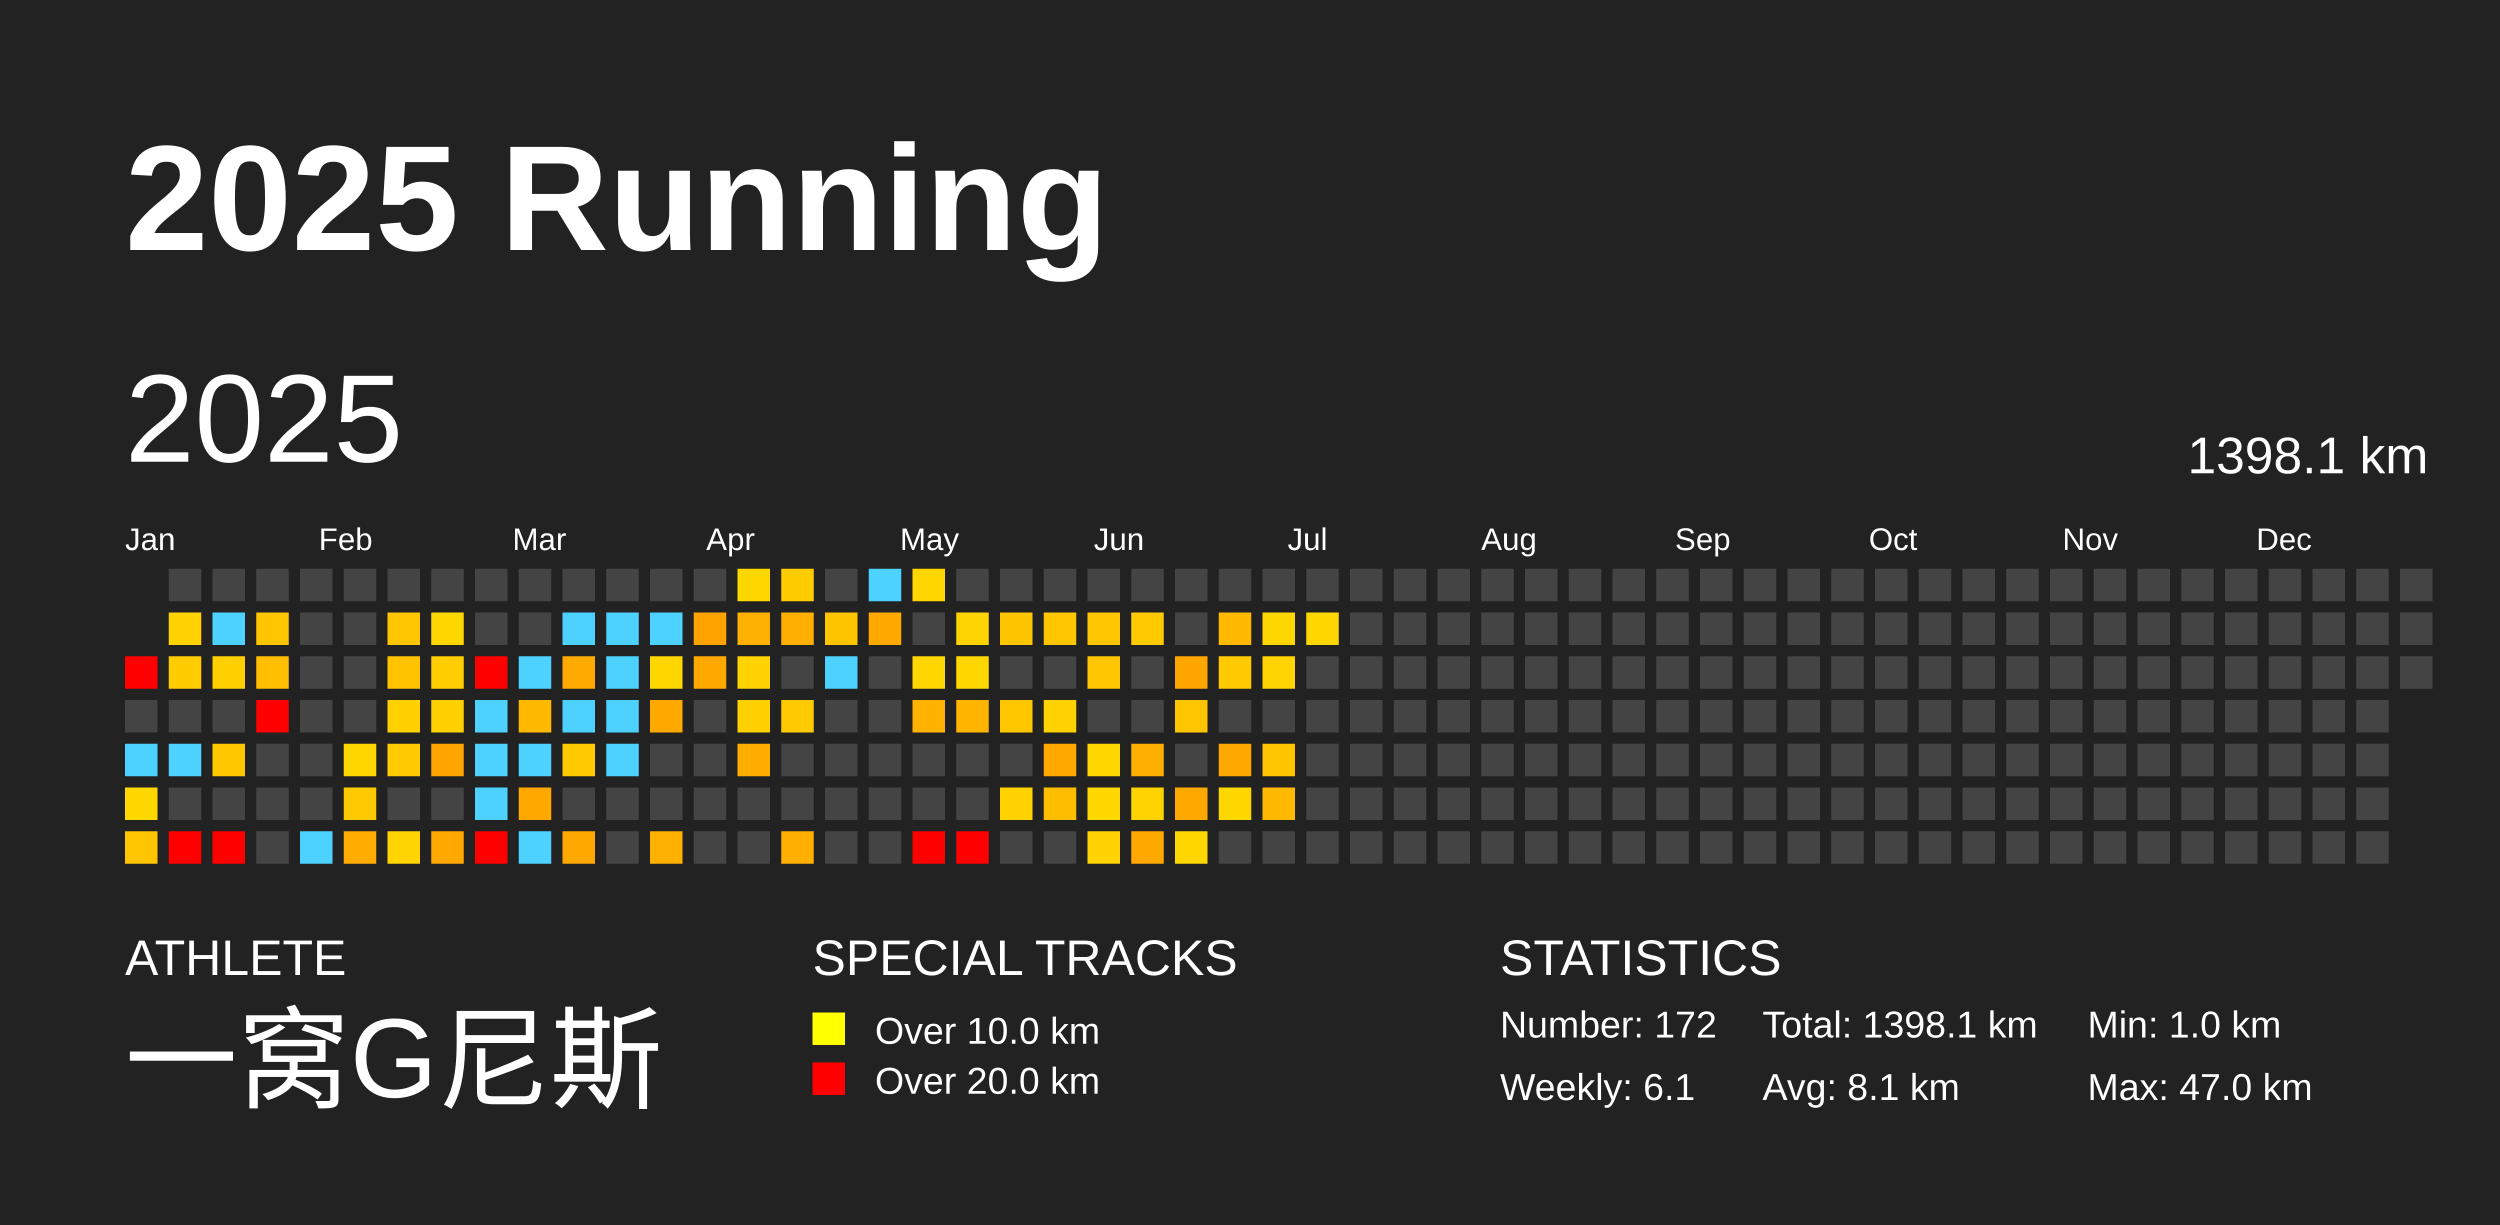
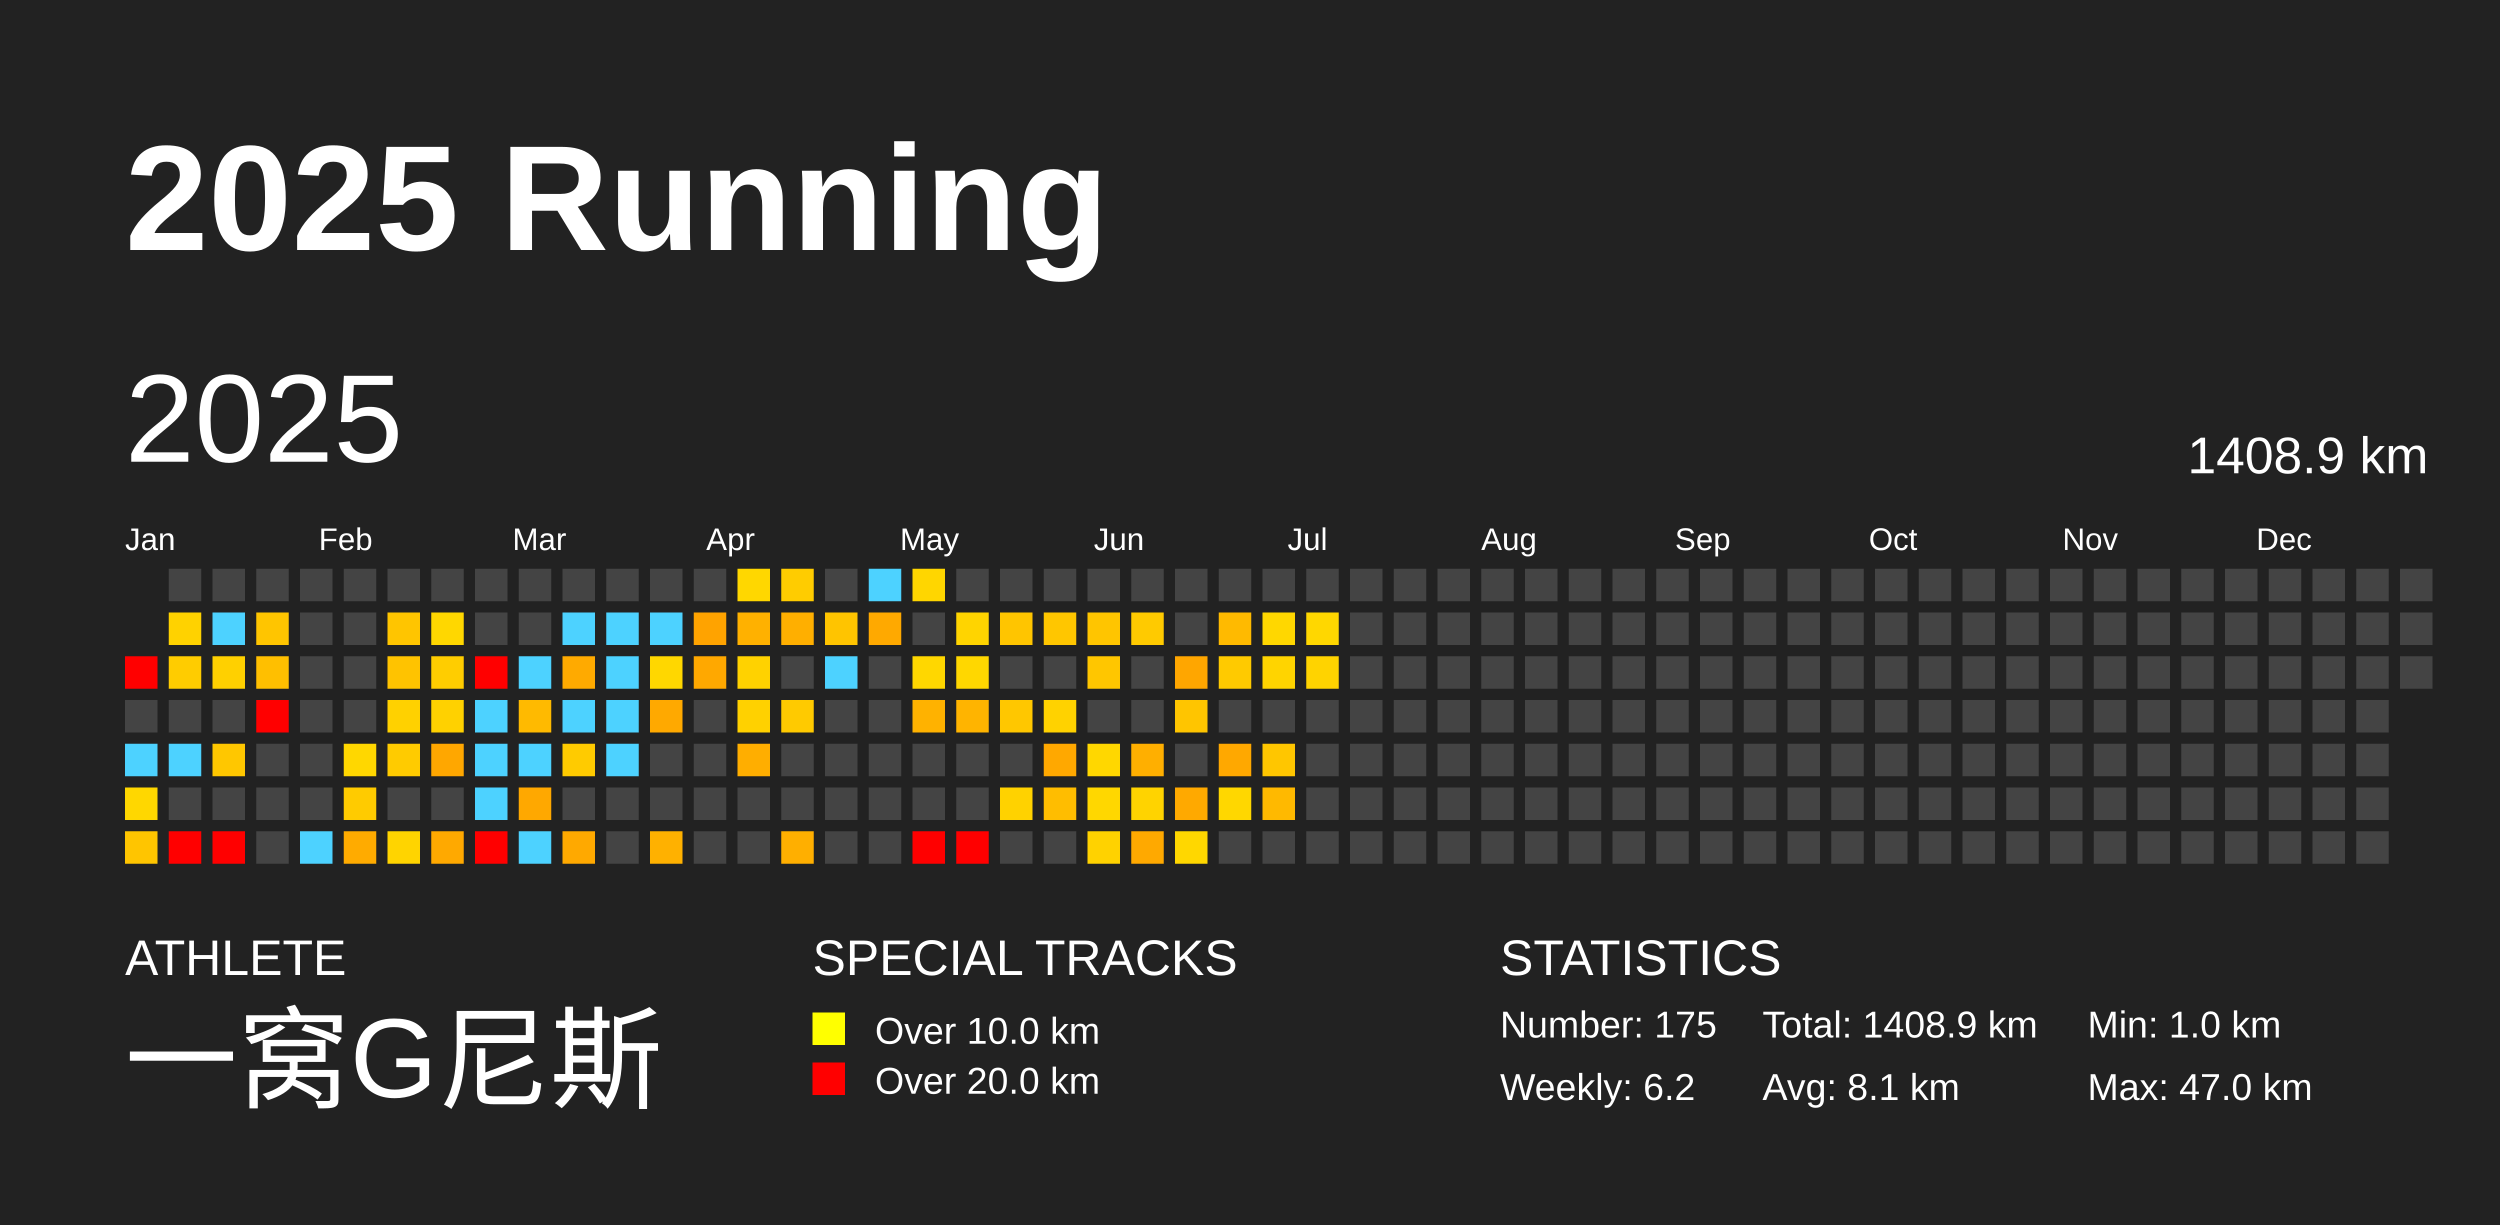
<svg xmlns="http://www.w3.org/2000/svg" baseProfile="full" height="98mm" version="1.1" viewBox="0,0,200,98" width="200mm">
  <defs />
  <rect fill="#222222" height="98" width="200" x="0" y="0" />
  <text fill="#FFFFFF" style="font-size:12px; font-family:Arial; font-weight:bold;" x="10" y="20">2025 Running</text>
  <text fill="#FFFFFF" style="font-size:4px; font-family:Arial" x="10" y="78">ATHLETE</text>
  <text fill="#FFFFFF" style="font-size:9px; font-family:Arial" x="10" y="88">一窝G尼斯</text>
  <text fill="#FFFFFF" style="font-size:4px; font-family:Arial" x="65" y="78">SPECIAL TRACKS</text>
  <rect fill="yellow" height="2.6" width="2.6" x="65" y="81" />
  <text fill="#FFFFFF" style="font-size:3px; font-family:Arial" x="70" y="83.5">Over 10.0 km</text>
  <rect fill="red" height="2.6" width="2.6" x="65" y="85" />
  <text fill="#FFFFFF" style="font-size:3px; font-family:Arial" x="70" y="87.5">Over 20.0 km</text>
  <text fill="#FFFFFF" style="font-size:4px; font-family:Arial" x="120" y="78">STATISTICS</text>
-   <text fill="#FFFFFF" style="font-size:3px; font-family:Arial" x="120" y="83">Number: 172</text>
-   <text fill="#FFFFFF" style="font-size:3px; font-family:Arial" x="120" y="88">Weekly: 6.1</text>
-   <text fill="#FFFFFF" style="font-size:3px; font-family:Arial" x="141" y="83">Total: 1398.1 km</text>
+   <text fill="#FFFFFF" style="font-size:3px; font-family:Arial" x="120" y="83">Number: 175</text>
+   <text fill="#FFFFFF" style="font-size:3px; font-family:Arial" x="120" y="88">Weekly: 6.2</text>
+   <text fill="#FFFFFF" style="font-size:3px; font-family:Arial" x="141" y="83">Total: 1408.9 km</text>
  <text fill="#FFFFFF" style="font-size:3px; font-family:Arial" x="141" y="88">Avg: 8.1 km</text>
  <text fill="#FFFFFF" style="font-size:3px; font-family:Arial" x="167" y="83">Min: 1.0 km</text>
  <text fill="#FFFFFF" style="font-size:3px; font-family:Arial" x="167" y="88">Max: 47.0 km</text>
  <text dominant-baseline="hanging" fill="#FFFFFF" style="font-size:10.0px; font-family:Arial;" x="10" y="30">2025</text>
-   <text dominant-baseline="hanging" fill="#FFFFFF" style="font-size:4.125px; font-family:Arial;" x="175" y="35">1398.1 km</text>
+   <text dominant-baseline="hanging" fill="#FFFFFF" style="font-size:4.125px; font-family:Arial;" x="175" y="35">1408.9 km</text>
  <text fill="#FFFFFF" style="font-size:2.5px; font-family:Arial" x="10.0" y="44">Jan</text>
  <text fill="#FFFFFF" style="font-size:2.5px; font-family:Arial" x="25.5" y="44">Feb</text>
  <text fill="#FFFFFF" style="font-size:2.5px; font-family:Arial" x="41.0" y="44">Mar</text>
  <text fill="#FFFFFF" style="font-size:2.5px; font-family:Arial" x="56.5" y="44">Apr</text>
  <text fill="#FFFFFF" style="font-size:2.5px; font-family:Arial" x="72.0" y="44">May</text>
  <text fill="#FFFFFF" style="font-size:2.5px; font-family:Arial" x="87.5" y="44">Jun</text>
  <text fill="#FFFFFF" style="font-size:2.5px; font-family:Arial" x="103.0" y="44">Jul</text>
  <text fill="#FFFFFF" style="font-size:2.5px; font-family:Arial" x="118.5" y="44">Aug</text>
  <text fill="#FFFFFF" style="font-size:2.5px; font-family:Arial" x="134.0" y="44">Sep</text>
  <text fill="#FFFFFF" style="font-size:2.5px; font-family:Arial" x="149.5" y="44">Oct</text>
  <text fill="#FFFFFF" style="font-size:2.5px; font-family:Arial" x="165.0" y="44">Nov</text>
  <text fill="#FFFFFF" style="font-size:2.5px; font-family:Arial" x="180.5" y="44">Dec</text>
  <rect fill="red" height="2.6" width="2.6" x="10.0" y="52.5" />
  <rect fill="#444444" height="2.6" width="2.6" x="10.0" y="56.0" />
  <rect fill="#4dd2ff" height="2.6" width="2.6" x="10.0" y="59.5" />
  <rect fill="#ffd700" height="2.6" width="2.6" x="10.0" y="63.0" />
  <rect fill="#ffc500" height="2.6" width="2.6" x="10.0" y="66.5" />
  <rect fill="#444444" height="2.6" width="2.6" x="13.5" y="45.5" />
  <rect fill="#ffd200" height="2.6" width="2.6" x="13.5" y="49.0" />
  <rect fill="#ffcc00" height="2.6" width="2.6" x="13.5" y="52.5" />
  <rect fill="#444444" height="2.6" width="2.6" x="13.5" y="56.0" />
  <rect fill="#4dd2ff" height="2.6" width="2.6" x="13.5" y="59.5" />
  <rect fill="#444444" height="2.6" width="2.6" x="13.5" y="63.0" />
  <rect fill="red" height="2.6" width="2.6" x="13.5" y="66.5" />
  <rect fill="#444444" height="2.6" width="2.6" x="17.0" y="45.5" />
  <rect fill="#4dd2ff" height="2.6" width="2.6" x="17.0" y="49.0" />
  <rect fill="#ffd000" height="2.6" width="2.6" x="17.0" y="52.5" />
  <rect fill="#444444" height="2.6" width="2.6" x="17.0" y="56.0" />
  <rect fill="#ffc700" height="2.6" width="2.6" x="17.0" y="59.5" />
  <rect fill="#444444" height="2.6" width="2.6" x="17.0" y="63.0" />
  <rect fill="red" height="2.6" width="2.6" x="17.0" y="66.5" />
  <rect fill="#444444" height="2.6" width="2.6" x="20.5" y="45.5" />
  <rect fill="#ffc500" height="2.6" width="2.6" x="20.5" y="49.0" />
  <rect fill="#ffbf00" height="2.6" width="2.6" x="20.5" y="52.5" />
  <rect fill="red" height="2.6" width="2.6" x="20.5" y="56.0" />
  <rect fill="#444444" height="2.6" width="2.6" x="20.5" y="59.5" />
  <rect fill="#444444" height="2.6" width="2.6" x="20.5" y="63.0" />
  <rect fill="#444444" height="2.6" width="2.6" x="20.5" y="66.5" />
  <rect fill="#444444" height="2.6" width="2.6" x="24.0" y="45.5" />
  <rect fill="#444444" height="2.6" width="2.6" x="24.0" y="49.0" />
  <rect fill="#444444" height="2.6" width="2.6" x="24.0" y="52.5" />
  <rect fill="#444444" height="2.6" width="2.6" x="24.0" y="56.0" />
  <rect fill="#444444" height="2.6" width="2.6" x="24.0" y="59.5" />
  <rect fill="#444444" height="2.6" width="2.6" x="24.0" y="63.0" />
  <rect fill="#4dd2ff" height="2.6" width="2.6" x="24.0" y="66.5" />
  <rect fill="#444444" height="2.6" width="2.6" x="27.5" y="45.5" />
  <rect fill="#444444" height="2.6" width="2.6" x="27.5" y="49.0" />
  <rect fill="#444444" height="2.6" width="2.6" x="27.5" y="52.5" />
  <rect fill="#444444" height="2.6" width="2.6" x="27.5" y="56.0" />
  <rect fill="#ffd700" height="2.6" width="2.6" x="27.5" y="59.5" />
  <rect fill="#ffcb00" height="2.6" width="2.6" x="27.5" y="63.0" />
  <rect fill="#ffab00" height="2.6" width="2.6" x="27.5" y="66.5" />
  <rect fill="#444444" height="2.6" width="2.6" x="31.0" y="45.5" />
  <rect fill="#ffc500" height="2.6" width="2.6" x="31.0" y="49.0" />
  <rect fill="#ffc300" height="2.6" width="2.6" x="31.0" y="52.5" />
  <rect fill="#ffd100" height="2.6" width="2.6" x="31.0" y="56.0" />
  <rect fill="#ffcb00" height="2.6" width="2.6" x="31.0" y="59.5" />
  <rect fill="#444444" height="2.6" width="2.6" x="31.0" y="63.0" />
  <rect fill="#ffd400" height="2.6" width="2.6" x="31.0" y="66.5" />
  <rect fill="#444444" height="2.6" width="2.6" x="34.5" y="45.5" />
  <rect fill="#ffd700" height="2.6" width="2.6" x="34.5" y="49.0" />
  <rect fill="#ffcd00" height="2.6" width="2.6" x="34.5" y="52.5" />
  <rect fill="#ffd100" height="2.6" width="2.6" x="34.5" y="56.0" />
  <rect fill="#ffa700" height="2.6" width="2.6" x="34.5" y="59.5" />
  <rect fill="#444444" height="2.6" width="2.6" x="34.5" y="63.0" />
  <rect fill="#ffa900" height="2.6" width="2.6" x="34.5" y="66.5" />
  <rect fill="#444444" height="2.6" width="2.6" x="38.0" y="45.5" />
  <rect fill="#444444" height="2.6" width="2.6" x="38.0" y="49.0" />
  <rect fill="red" height="2.6" width="2.6" x="38.0" y="52.5" />
  <rect fill="#4dd2ff" height="2.6" width="2.6" x="38.0" y="56.0" />
  <rect fill="#4dd2ff" height="2.6" width="2.6" x="38.0" y="59.5" />
  <rect fill="#4dd2ff" height="2.6" width="2.6" x="38.0" y="63.0" />
  <rect fill="red" height="2.6" width="2.6" x="38.0" y="66.5" />
  <rect fill="#444444" height="2.6" width="2.6" x="41.5" y="45.5" />
  <rect fill="#444444" height="2.6" width="2.6" x="41.5" y="49.0" />
  <rect fill="#4dd2ff" height="2.6" width="2.6" x="41.5" y="52.5" />
  <rect fill="#ffba00" height="2.6" width="2.6" x="41.5" y="56.0" />
  <rect fill="#4dd2ff" height="2.6" width="2.6" x="41.5" y="59.5" />
  <rect fill="#ffa800" height="2.6" width="2.6" x="41.5" y="63.0" />
  <rect fill="#4dd2ff" height="2.6" width="2.6" x="41.5" y="66.5" />
  <rect fill="#444444" height="2.6" width="2.6" x="45.0" y="45.5" />
  <rect fill="#4dd2ff" height="2.6" width="2.6" x="45.0" y="49.0" />
  <rect fill="#ffaa00" height="2.6" width="2.6" x="45.0" y="52.5" />
  <rect fill="#4dd2ff" height="2.6" width="2.6" x="45.0" y="56.0" />
  <rect fill="#ffcb00" height="2.6" width="2.6" x="45.0" y="59.5" />
  <rect fill="#444444" height="2.6" width="2.6" x="45.0" y="63.0" />
  <rect fill="#ffa900" height="2.6" width="2.6" x="45.0" y="66.5" />
  <rect fill="#444444" height="2.6" width="2.6" x="48.5" y="45.5" />
  <rect fill="#4dd2ff" height="2.6" width="2.6" x="48.5" y="49.0" />
  <rect fill="#4dd2ff" height="2.6" width="2.6" x="48.5" y="52.5" />
  <rect fill="#4dd2ff" height="2.6" width="2.6" x="48.5" y="56.0" />
  <rect fill="#4dd2ff" height="2.6" width="2.6" x="48.5" y="59.5" />
  <rect fill="#444444" height="2.6" width="2.6" x="48.5" y="63.0" />
  <rect fill="#444444" height="2.6" width="2.6" x="48.5" y="66.5" />
  <rect fill="#444444" height="2.6" width="2.6" x="52.0" y="45.5" />
  <rect fill="#4dd2ff" height="2.6" width="2.6" x="52.0" y="49.0" />
  <rect fill="#ffd700" height="2.6" width="2.6" x="52.0" y="52.5" />
  <rect fill="#ffa900" height="2.6" width="2.6" x="52.0" y="56.0" />
  <rect fill="#444444" height="2.6" width="2.6" x="52.0" y="59.5" />
  <rect fill="#444444" height="2.6" width="2.6" x="52.0" y="63.0" />
  <rect fill="#ffb100" height="2.6" width="2.6" x="52.0" y="66.5" />
  <rect fill="#444444" height="2.6" width="2.6" x="55.5" y="45.5" />
  <rect fill="#ffa300" height="2.6" width="2.6" x="55.5" y="49.0" />
  <rect fill="#ffa800" height="2.6" width="2.6" x="55.5" y="52.5" />
  <rect fill="#444444" height="2.6" width="2.6" x="55.5" y="56.0" />
  <rect fill="#444444" height="2.6" width="2.6" x="55.5" y="59.5" />
  <rect fill="#444444" height="2.6" width="2.6" x="55.5" y="63.0" />
  <rect fill="#444444" height="2.6" width="2.6" x="55.5" y="66.5" />
  <rect fill="#ffd700" height="2.6" width="2.6" x="59.0" y="45.5" />
  <rect fill="#ffb100" height="2.6" width="2.6" x="59.0" y="49.0" />
  <rect fill="#ffd200" height="2.6" width="2.6" x="59.0" y="52.5" />
  <rect fill="#ffd100" height="2.6" width="2.6" x="59.0" y="56.0" />
  <rect fill="#ffae00" height="2.6" width="2.6" x="59.0" y="59.5" />
  <rect fill="#444444" height="2.6" width="2.6" x="59.0" y="63.0" />
  <rect fill="#444444" height="2.6" width="2.6" x="59.0" y="66.5" />
  <rect fill="#ffcc00" height="2.6" width="2.6" x="62.5" y="45.5" />
  <rect fill="#ffaf00" height="2.6" width="2.6" x="62.5" y="49.0" />
  <rect fill="#444444" height="2.6" width="2.6" x="62.5" y="52.5" />
  <rect fill="#ffca00" height="2.6" width="2.6" x="62.5" y="56.0" />
  <rect fill="#444444" height="2.6" width="2.6" x="62.5" y="59.5" />
  <rect fill="#444444" height="2.6" width="2.6" x="62.5" y="63.0" />
  <rect fill="#ffaf00" height="2.6" width="2.6" x="62.5" y="66.5" />
  <rect fill="#444444" height="2.6" width="2.6" x="66.0" y="45.5" />
  <rect fill="#ffc400" height="2.6" width="2.6" x="66.0" y="49.0" />
  <rect fill="#4dd2ff" height="2.6" width="2.6" x="66.0" y="52.5" />
  <rect fill="#444444" height="2.6" width="2.6" x="66.0" y="56.0" />
  <rect fill="#444444" height="2.6" width="2.6" x="66.0" y="59.5" />
  <rect fill="#444444" height="2.6" width="2.6" x="66.0" y="63.0" />
  <rect fill="#444444" height="2.6" width="2.6" x="66.0" y="66.5" />
  <rect fill="#4dd2ff" height="2.6" width="2.6" x="69.5" y="45.5" />
  <rect fill="#ffa900" height="2.6" width="2.6" x="69.5" y="49.0" />
  <rect fill="#444444" height="2.6" width="2.6" x="69.5" y="52.5" />
  <rect fill="#444444" height="2.6" width="2.6" x="69.5" y="56.0" />
  <rect fill="#444444" height="2.6" width="2.6" x="69.5" y="59.5" />
  <rect fill="#444444" height="2.6" width="2.6" x="69.5" y="63.0" />
  <rect fill="#444444" height="2.6" width="2.6" x="69.5" y="66.5" />
  <rect fill="#ffd600" height="2.6" width="2.6" x="73.0" y="45.5" />
  <rect fill="#444444" height="2.6" width="2.6" x="73.0" y="49.0" />
  <rect fill="#ffd700" height="2.6" width="2.6" x="73.0" y="52.5" />
  <rect fill="#ffb200" height="2.6" width="2.6" x="73.0" y="56.0" />
  <rect fill="#444444" height="2.6" width="2.6" x="73.0" y="59.5" />
  <rect fill="#444444" height="2.6" width="2.6" x="73.0" y="63.0" />
  <rect fill="red" height="2.6" width="2.6" x="73.0" y="66.5" />
  <rect fill="#444444" height="2.6" width="2.6" x="76.5" y="45.5" />
  <rect fill="#ffd400" height="2.6" width="2.6" x="76.5" y="49.0" />
  <rect fill="#ffd700" height="2.6" width="2.6" x="76.5" y="52.5" />
  <rect fill="#ffb400" height="2.6" width="2.6" x="76.5" y="56.0" />
  <rect fill="#444444" height="2.6" width="2.6" x="76.5" y="59.5" />
  <rect fill="#444444" height="2.6" width="2.6" x="76.5" y="63.0" />
  <rect fill="red" height="2.6" width="2.6" x="76.5" y="66.5" />
  <rect fill="#444444" height="2.6" width="2.6" x="80.0" y="45.5" />
  <rect fill="#ffc500" height="2.6" width="2.6" x="80.0" y="49.0" />
  <rect fill="#444444" height="2.6" width="2.6" x="80.0" y="52.5" />
  <rect fill="#ffc700" height="2.6" width="2.6" x="80.0" y="56.0" />
  <rect fill="#444444" height="2.6" width="2.6" x="80.0" y="59.5" />
  <rect fill="#ffd200" height="2.6" width="2.6" x="80.0" y="63.0" />
  <rect fill="#444444" height="2.6" width="2.6" x="80.0" y="66.5" />
  <rect fill="#444444" height="2.6" width="2.6" x="83.5" y="45.5" />
  <rect fill="#ffc600" height="2.6" width="2.6" x="83.5" y="49.0" />
  <rect fill="#444444" height="2.6" width="2.6" x="83.5" y="52.5" />
  <rect fill="#ffd200" height="2.6" width="2.6" x="83.5" y="56.0" />
  <rect fill="#ffa800" height="2.6" width="2.6" x="83.5" y="59.5" />
  <rect fill="#ffbd00" height="2.6" width="2.6" x="83.5" y="63.0" />
  <rect fill="#444444" height="2.6" width="2.6" x="83.5" y="66.5" />
  <rect fill="#444444" height="2.6" width="2.6" x="87.0" y="45.5" />
  <rect fill="#ffc500" height="2.6" width="2.6" x="87.0" y="49.0" />
  <rect fill="#ffc600" height="2.6" width="2.6" x="87.0" y="52.5" />
  <rect fill="#444444" height="2.6" width="2.6" x="87.0" y="56.0" />
  <rect fill="#ffd700" height="2.6" width="2.6" x="87.0" y="59.5" />
  <rect fill="#ffd700" height="2.6" width="2.6" x="87.0" y="63.0" />
  <rect fill="#ffd200" height="2.6" width="2.6" x="87.0" y="66.5" />
  <rect fill="#444444" height="2.6" width="2.6" x="90.5" y="45.5" />
  <rect fill="#ffca00" height="2.6" width="2.6" x="90.5" y="49.0" />
  <rect fill="#444444" height="2.6" width="2.6" x="90.5" y="52.5" />
  <rect fill="#444444" height="2.6" width="2.6" x="90.5" y="56.0" />
  <rect fill="#ffaf00" height="2.6" width="2.6" x="90.5" y="59.5" />
  <rect fill="#ffd300" height="2.6" width="2.6" x="90.5" y="63.0" />
  <rect fill="#ffa900" height="2.6" width="2.6" x="90.5" y="66.5" />
  <rect fill="#444444" height="2.6" width="2.6" x="94.0" y="45.5" />
  <rect fill="#444444" height="2.6" width="2.6" x="94.0" y="49.0" />
  <rect fill="#ffa600" height="2.6" width="2.6" x="94.0" y="52.5" />
  <rect fill="#ffc500" height="2.6" width="2.6" x="94.0" y="56.0" />
  <rect fill="#444444" height="2.6" width="2.6" x="94.0" y="59.5" />
  <rect fill="#ffa900" height="2.6" width="2.6" x="94.0" y="63.0" />
  <rect fill="#ffd700" height="2.6" width="2.6" x="94.0" y="66.5" />
  <rect fill="#444444" height="2.6" width="2.6" x="97.5" y="45.5" />
  <rect fill="#ffba00" height="2.6" width="2.6" x="97.5" y="49.0" />
  <rect fill="#ffca00" height="2.6" width="2.6" x="97.5" y="52.5" />
  <rect fill="#444444" height="2.6" width="2.6" x="97.5" y="56.0" />
  <rect fill="#ffa800" height="2.6" width="2.6" x="97.5" y="59.5" />
  <rect fill="#ffd700" height="2.6" width="2.6" x="97.5" y="63.0" />
  <rect fill="#444444" height="2.6" width="2.6" x="97.5" y="66.5" />
  <rect fill="#444444" height="2.6" width="2.6" x="101.0" y="45.5" />
  <rect fill="#ffd700" height="2.6" width="2.6" x="101.0" y="49.0" />
  <rect fill="#ffd400" height="2.6" width="2.6" x="101.0" y="52.5" />
  <rect fill="#444444" height="2.6" width="2.6" x="101.0" y="56.0" />
  <rect fill="#ffc600" height="2.6" width="2.6" x="101.0" y="59.5" />
  <rect fill="#ffb900" height="2.6" width="2.6" x="101.0" y="63.0" />
  <rect fill="#444444" height="2.6" width="2.6" x="101.0" y="66.5" />
  <rect fill="#444444" height="2.6" width="2.6" x="104.5" y="45.5" />
  <rect fill="#ffd700" height="2.6" width="2.6" x="104.5" y="49.0" />
-   <rect fill="#444444" height="2.6" width="2.6" x="104.5" y="52.5" />
+   <rect fill="#ffd300" height="2.6" width="2.6" x="104.5" y="52.5" />
  <rect fill="#444444" height="2.6" width="2.6" x="104.5" y="56.0" />
  <rect fill="#444444" height="2.6" width="2.6" x="104.5" y="59.5" />
  <rect fill="#444444" height="2.6" width="2.6" x="104.5" y="63.0" />
  <rect fill="#444444" height="2.6" width="2.6" x="104.5" y="66.5" />
  <rect fill="#444444" height="2.6" width="2.6" x="108.0" y="45.5" />
  <rect fill="#444444" height="2.6" width="2.6" x="108.0" y="49.0" />
  <rect fill="#444444" height="2.6" width="2.6" x="108.0" y="52.5" />
  <rect fill="#444444" height="2.6" width="2.6" x="108.0" y="56.0" />
  <rect fill="#444444" height="2.6" width="2.6" x="108.0" y="59.5" />
  <rect fill="#444444" height="2.6" width="2.6" x="108.0" y="63.0" />
  <rect fill="#444444" height="2.6" width="2.6" x="108.0" y="66.5" />
  <rect fill="#444444" height="2.6" width="2.6" x="111.5" y="45.5" />
  <rect fill="#444444" height="2.6" width="2.6" x="111.5" y="49.0" />
  <rect fill="#444444" height="2.6" width="2.6" x="111.5" y="52.5" />
  <rect fill="#444444" height="2.6" width="2.6" x="111.5" y="56.0" />
  <rect fill="#444444" height="2.6" width="2.6" x="111.5" y="59.5" />
  <rect fill="#444444" height="2.6" width="2.6" x="111.5" y="63.0" />
  <rect fill="#444444" height="2.6" width="2.6" x="111.5" y="66.5" />
  <rect fill="#444444" height="2.6" width="2.6" x="115.0" y="45.5" />
  <rect fill="#444444" height="2.6" width="2.6" x="115.0" y="49.0" />
  <rect fill="#444444" height="2.6" width="2.6" x="115.0" y="52.5" />
  <rect fill="#444444" height="2.6" width="2.6" x="115.0" y="56.0" />
  <rect fill="#444444" height="2.6" width="2.6" x="115.0" y="59.5" />
  <rect fill="#444444" height="2.6" width="2.6" x="115.0" y="63.0" />
  <rect fill="#444444" height="2.6" width="2.6" x="115.0" y="66.5" />
  <rect fill="#444444" height="2.6" width="2.6" x="118.5" y="45.5" />
  <rect fill="#444444" height="2.6" width="2.6" x="118.5" y="49.0" />
  <rect fill="#444444" height="2.6" width="2.6" x="118.5" y="52.5" />
  <rect fill="#444444" height="2.6" width="2.6" x="118.5" y="56.0" />
  <rect fill="#444444" height="2.6" width="2.6" x="118.5" y="59.5" />
  <rect fill="#444444" height="2.6" width="2.6" x="118.5" y="63.0" />
  <rect fill="#444444" height="2.6" width="2.6" x="118.5" y="66.5" />
  <rect fill="#444444" height="2.6" width="2.6" x="122.0" y="45.5" />
  <rect fill="#444444" height="2.6" width="2.6" x="122.0" y="49.0" />
  <rect fill="#444444" height="2.6" width="2.6" x="122.0" y="52.5" />
  <rect fill="#444444" height="2.6" width="2.6" x="122.0" y="56.0" />
  <rect fill="#444444" height="2.6" width="2.6" x="122.0" y="59.5" />
  <rect fill="#444444" height="2.6" width="2.6" x="122.0" y="63.0" />
  <rect fill="#444444" height="2.6" width="2.6" x="122.0" y="66.5" />
  <rect fill="#444444" height="2.6" width="2.6" x="125.5" y="45.5" />
  <rect fill="#444444" height="2.6" width="2.6" x="125.5" y="49.0" />
  <rect fill="#444444" height="2.6" width="2.6" x="125.5" y="52.5" />
  <rect fill="#444444" height="2.6" width="2.6" x="125.5" y="56.0" />
  <rect fill="#444444" height="2.6" width="2.6" x="125.5" y="59.5" />
  <rect fill="#444444" height="2.6" width="2.6" x="125.5" y="63.0" />
  <rect fill="#444444" height="2.6" width="2.6" x="125.5" y="66.5" />
  <rect fill="#444444" height="2.6" width="2.6" x="129.0" y="45.5" />
  <rect fill="#444444" height="2.6" width="2.6" x="129.0" y="49.0" />
  <rect fill="#444444" height="2.6" width="2.6" x="129.0" y="52.5" />
  <rect fill="#444444" height="2.6" width="2.6" x="129.0" y="56.0" />
  <rect fill="#444444" height="2.6" width="2.6" x="129.0" y="59.5" />
  <rect fill="#444444" height="2.6" width="2.6" x="129.0" y="63.0" />
  <rect fill="#444444" height="2.6" width="2.6" x="129.0" y="66.5" />
  <rect fill="#444444" height="2.6" width="2.6" x="132.5" y="45.5" />
  <rect fill="#444444" height="2.6" width="2.6" x="132.5" y="49.0" />
  <rect fill="#444444" height="2.6" width="2.6" x="132.5" y="52.5" />
  <rect fill="#444444" height="2.6" width="2.6" x="132.5" y="56.0" />
  <rect fill="#444444" height="2.6" width="2.6" x="132.5" y="59.5" />
  <rect fill="#444444" height="2.6" width="2.6" x="132.5" y="63.0" />
  <rect fill="#444444" height="2.6" width="2.6" x="132.5" y="66.5" />
  <rect fill="#444444" height="2.6" width="2.6" x="136.0" y="45.5" />
  <rect fill="#444444" height="2.6" width="2.6" x="136.0" y="49.0" />
  <rect fill="#444444" height="2.6" width="2.6" x="136.0" y="52.5" />
  <rect fill="#444444" height="2.6" width="2.6" x="136.0" y="56.0" />
  <rect fill="#444444" height="2.6" width="2.6" x="136.0" y="59.5" />
  <rect fill="#444444" height="2.6" width="2.6" x="136.0" y="63.0" />
  <rect fill="#444444" height="2.6" width="2.6" x="136.0" y="66.5" />
  <rect fill="#444444" height="2.6" width="2.6" x="139.5" y="45.5" />
  <rect fill="#444444" height="2.6" width="2.6" x="139.5" y="49.0" />
  <rect fill="#444444" height="2.6" width="2.6" x="139.5" y="52.5" />
  <rect fill="#444444" height="2.6" width="2.6" x="139.5" y="56.0" />
  <rect fill="#444444" height="2.6" width="2.6" x="139.5" y="59.5" />
  <rect fill="#444444" height="2.6" width="2.6" x="139.5" y="63.0" />
  <rect fill="#444444" height="2.6" width="2.6" x="139.5" y="66.5" />
  <rect fill="#444444" height="2.6" width="2.6" x="143.0" y="45.5" />
  <rect fill="#444444" height="2.6" width="2.6" x="143.0" y="49.0" />
  <rect fill="#444444" height="2.6" width="2.6" x="143.0" y="52.5" />
  <rect fill="#444444" height="2.6" width="2.6" x="143.0" y="56.0" />
  <rect fill="#444444" height="2.6" width="2.6" x="143.0" y="59.5" />
  <rect fill="#444444" height="2.6" width="2.6" x="143.0" y="63.0" />
  <rect fill="#444444" height="2.6" width="2.6" x="143.0" y="66.5" />
  <rect fill="#444444" height="2.6" width="2.6" x="146.5" y="45.5" />
  <rect fill="#444444" height="2.6" width="2.6" x="146.5" y="49.0" />
  <rect fill="#444444" height="2.6" width="2.6" x="146.5" y="52.5" />
  <rect fill="#444444" height="2.6" width="2.6" x="146.5" y="56.0" />
  <rect fill="#444444" height="2.6" width="2.6" x="146.5" y="59.5" />
  <rect fill="#444444" height="2.6" width="2.6" x="146.5" y="63.0" />
  <rect fill="#444444" height="2.6" width="2.6" x="146.5" y="66.5" />
  <rect fill="#444444" height="2.6" width="2.6" x="150.0" y="45.5" />
  <rect fill="#444444" height="2.6" width="2.6" x="150.0" y="49.0" />
  <rect fill="#444444" height="2.6" width="2.6" x="150.0" y="52.5" />
  <rect fill="#444444" height="2.6" width="2.6" x="150.0" y="56.0" />
  <rect fill="#444444" height="2.6" width="2.6" x="150.0" y="59.5" />
  <rect fill="#444444" height="2.6" width="2.6" x="150.0" y="63.0" />
  <rect fill="#444444" height="2.6" width="2.6" x="150.0" y="66.5" />
  <rect fill="#444444" height="2.6" width="2.6" x="153.5" y="45.5" />
  <rect fill="#444444" height="2.6" width="2.6" x="153.5" y="49.0" />
  <rect fill="#444444" height="2.6" width="2.6" x="153.5" y="52.5" />
  <rect fill="#444444" height="2.6" width="2.6" x="153.5" y="56.0" />
  <rect fill="#444444" height="2.6" width="2.6" x="153.5" y="59.5" />
  <rect fill="#444444" height="2.6" width="2.6" x="153.5" y="63.0" />
  <rect fill="#444444" height="2.6" width="2.6" x="153.5" y="66.5" />
  <rect fill="#444444" height="2.6" width="2.6" x="157.0" y="45.5" />
  <rect fill="#444444" height="2.6" width="2.6" x="157.0" y="49.0" />
  <rect fill="#444444" height="2.6" width="2.6" x="157.0" y="52.5" />
  <rect fill="#444444" height="2.6" width="2.6" x="157.0" y="56.0" />
  <rect fill="#444444" height="2.6" width="2.6" x="157.0" y="59.5" />
  <rect fill="#444444" height="2.6" width="2.6" x="157.0" y="63.0" />
  <rect fill="#444444" height="2.6" width="2.6" x="157.0" y="66.5" />
  <rect fill="#444444" height="2.6" width="2.6" x="160.5" y="45.5" />
  <rect fill="#444444" height="2.6" width="2.6" x="160.5" y="49.0" />
  <rect fill="#444444" height="2.6" width="2.6" x="160.5" y="52.5" />
  <rect fill="#444444" height="2.6" width="2.6" x="160.5" y="56.0" />
  <rect fill="#444444" height="2.6" width="2.6" x="160.5" y="59.5" />
  <rect fill="#444444" height="2.6" width="2.6" x="160.5" y="63.0" />
  <rect fill="#444444" height="2.6" width="2.6" x="160.5" y="66.5" />
  <rect fill="#444444" height="2.6" width="2.6" x="164.0" y="45.5" />
  <rect fill="#444444" height="2.6" width="2.6" x="164.0" y="49.0" />
  <rect fill="#444444" height="2.6" width="2.6" x="164.0" y="52.5" />
  <rect fill="#444444" height="2.6" width="2.6" x="164.0" y="56.0" />
  <rect fill="#444444" height="2.6" width="2.6" x="164.0" y="59.5" />
  <rect fill="#444444" height="2.6" width="2.6" x="164.0" y="63.0" />
  <rect fill="#444444" height="2.6" width="2.6" x="164.0" y="66.5" />
  <rect fill="#444444" height="2.6" width="2.6" x="167.5" y="45.5" />
  <rect fill="#444444" height="2.6" width="2.6" x="167.5" y="49.0" />
  <rect fill="#444444" height="2.6" width="2.6" x="167.5" y="52.5" />
  <rect fill="#444444" height="2.6" width="2.6" x="167.5" y="56.0" />
  <rect fill="#444444" height="2.6" width="2.6" x="167.5" y="59.5" />
  <rect fill="#444444" height="2.6" width="2.6" x="167.5" y="63.0" />
  <rect fill="#444444" height="2.6" width="2.6" x="167.5" y="66.5" />
  <rect fill="#444444" height="2.6" width="2.6" x="171.0" y="45.5" />
  <rect fill="#444444" height="2.6" width="2.6" x="171.0" y="49.0" />
  <rect fill="#444444" height="2.6" width="2.6" x="171.0" y="52.5" />
  <rect fill="#444444" height="2.6" width="2.6" x="171.0" y="56.0" />
  <rect fill="#444444" height="2.6" width="2.6" x="171.0" y="59.5" />
  <rect fill="#444444" height="2.6" width="2.6" x="171.0" y="63.0" />
  <rect fill="#444444" height="2.6" width="2.6" x="171.0" y="66.5" />
  <rect fill="#444444" height="2.6" width="2.6" x="174.5" y="45.5" />
  <rect fill="#444444" height="2.6" width="2.6" x="174.5" y="49.0" />
  <rect fill="#444444" height="2.6" width="2.6" x="174.5" y="52.5" />
  <rect fill="#444444" height="2.6" width="2.6" x="174.5" y="56.0" />
  <rect fill="#444444" height="2.6" width="2.6" x="174.5" y="59.5" />
  <rect fill="#444444" height="2.6" width="2.6" x="174.5" y="63.0" />
  <rect fill="#444444" height="2.6" width="2.6" x="174.5" y="66.5" />
  <rect fill="#444444" height="2.6" width="2.6" x="178.0" y="45.5" />
  <rect fill="#444444" height="2.6" width="2.6" x="178.0" y="49.0" />
  <rect fill="#444444" height="2.6" width="2.6" x="178.0" y="52.5" />
  <rect fill="#444444" height="2.6" width="2.6" x="178.0" y="56.0" />
  <rect fill="#444444" height="2.6" width="2.6" x="178.0" y="59.5" />
  <rect fill="#444444" height="2.6" width="2.6" x="178.0" y="63.0" />
  <rect fill="#444444" height="2.6" width="2.6" x="178.0" y="66.5" />
  <rect fill="#444444" height="2.6" width="2.6" x="181.5" y="45.5" />
  <rect fill="#444444" height="2.6" width="2.6" x="181.5" y="49.0" />
  <rect fill="#444444" height="2.6" width="2.6" x="181.5" y="52.5" />
  <rect fill="#444444" height="2.6" width="2.6" x="181.5" y="56.0" />
  <rect fill="#444444" height="2.6" width="2.6" x="181.5" y="59.5" />
  <rect fill="#444444" height="2.6" width="2.6" x="181.5" y="63.0" />
  <rect fill="#444444" height="2.6" width="2.6" x="181.5" y="66.5" />
  <rect fill="#444444" height="2.6" width="2.6" x="185.0" y="45.5" />
  <rect fill="#444444" height="2.6" width="2.6" x="185.0" y="49.0" />
  <rect fill="#444444" height="2.6" width="2.6" x="185.0" y="52.5" />
  <rect fill="#444444" height="2.6" width="2.6" x="185.0" y="56.0" />
  <rect fill="#444444" height="2.6" width="2.6" x="185.0" y="59.5" />
  <rect fill="#444444" height="2.6" width="2.6" x="185.0" y="63.0" />
  <rect fill="#444444" height="2.6" width="2.6" x="185.0" y="66.5" />
  <rect fill="#444444" height="2.6" width="2.6" x="188.5" y="45.5" />
  <rect fill="#444444" height="2.6" width="2.6" x="188.5" y="49.0" />
  <rect fill="#444444" height="2.6" width="2.6" x="188.5" y="52.5" />
  <rect fill="#444444" height="2.6" width="2.6" x="188.5" y="56.0" />
  <rect fill="#444444" height="2.6" width="2.6" x="188.5" y="59.5" />
  <rect fill="#444444" height="2.6" width="2.6" x="188.5" y="63.0" />
  <rect fill="#444444" height="2.6" width="2.6" x="188.5" y="66.5" />
  <rect fill="#444444" height="2.6" width="2.6" x="192.0" y="45.5" />
  <rect fill="#444444" height="2.6" width="2.6" x="192.0" y="49.0" />
  <rect fill="#444444" height="2.6" width="2.6" x="192.0" y="52.5" />
</svg>
